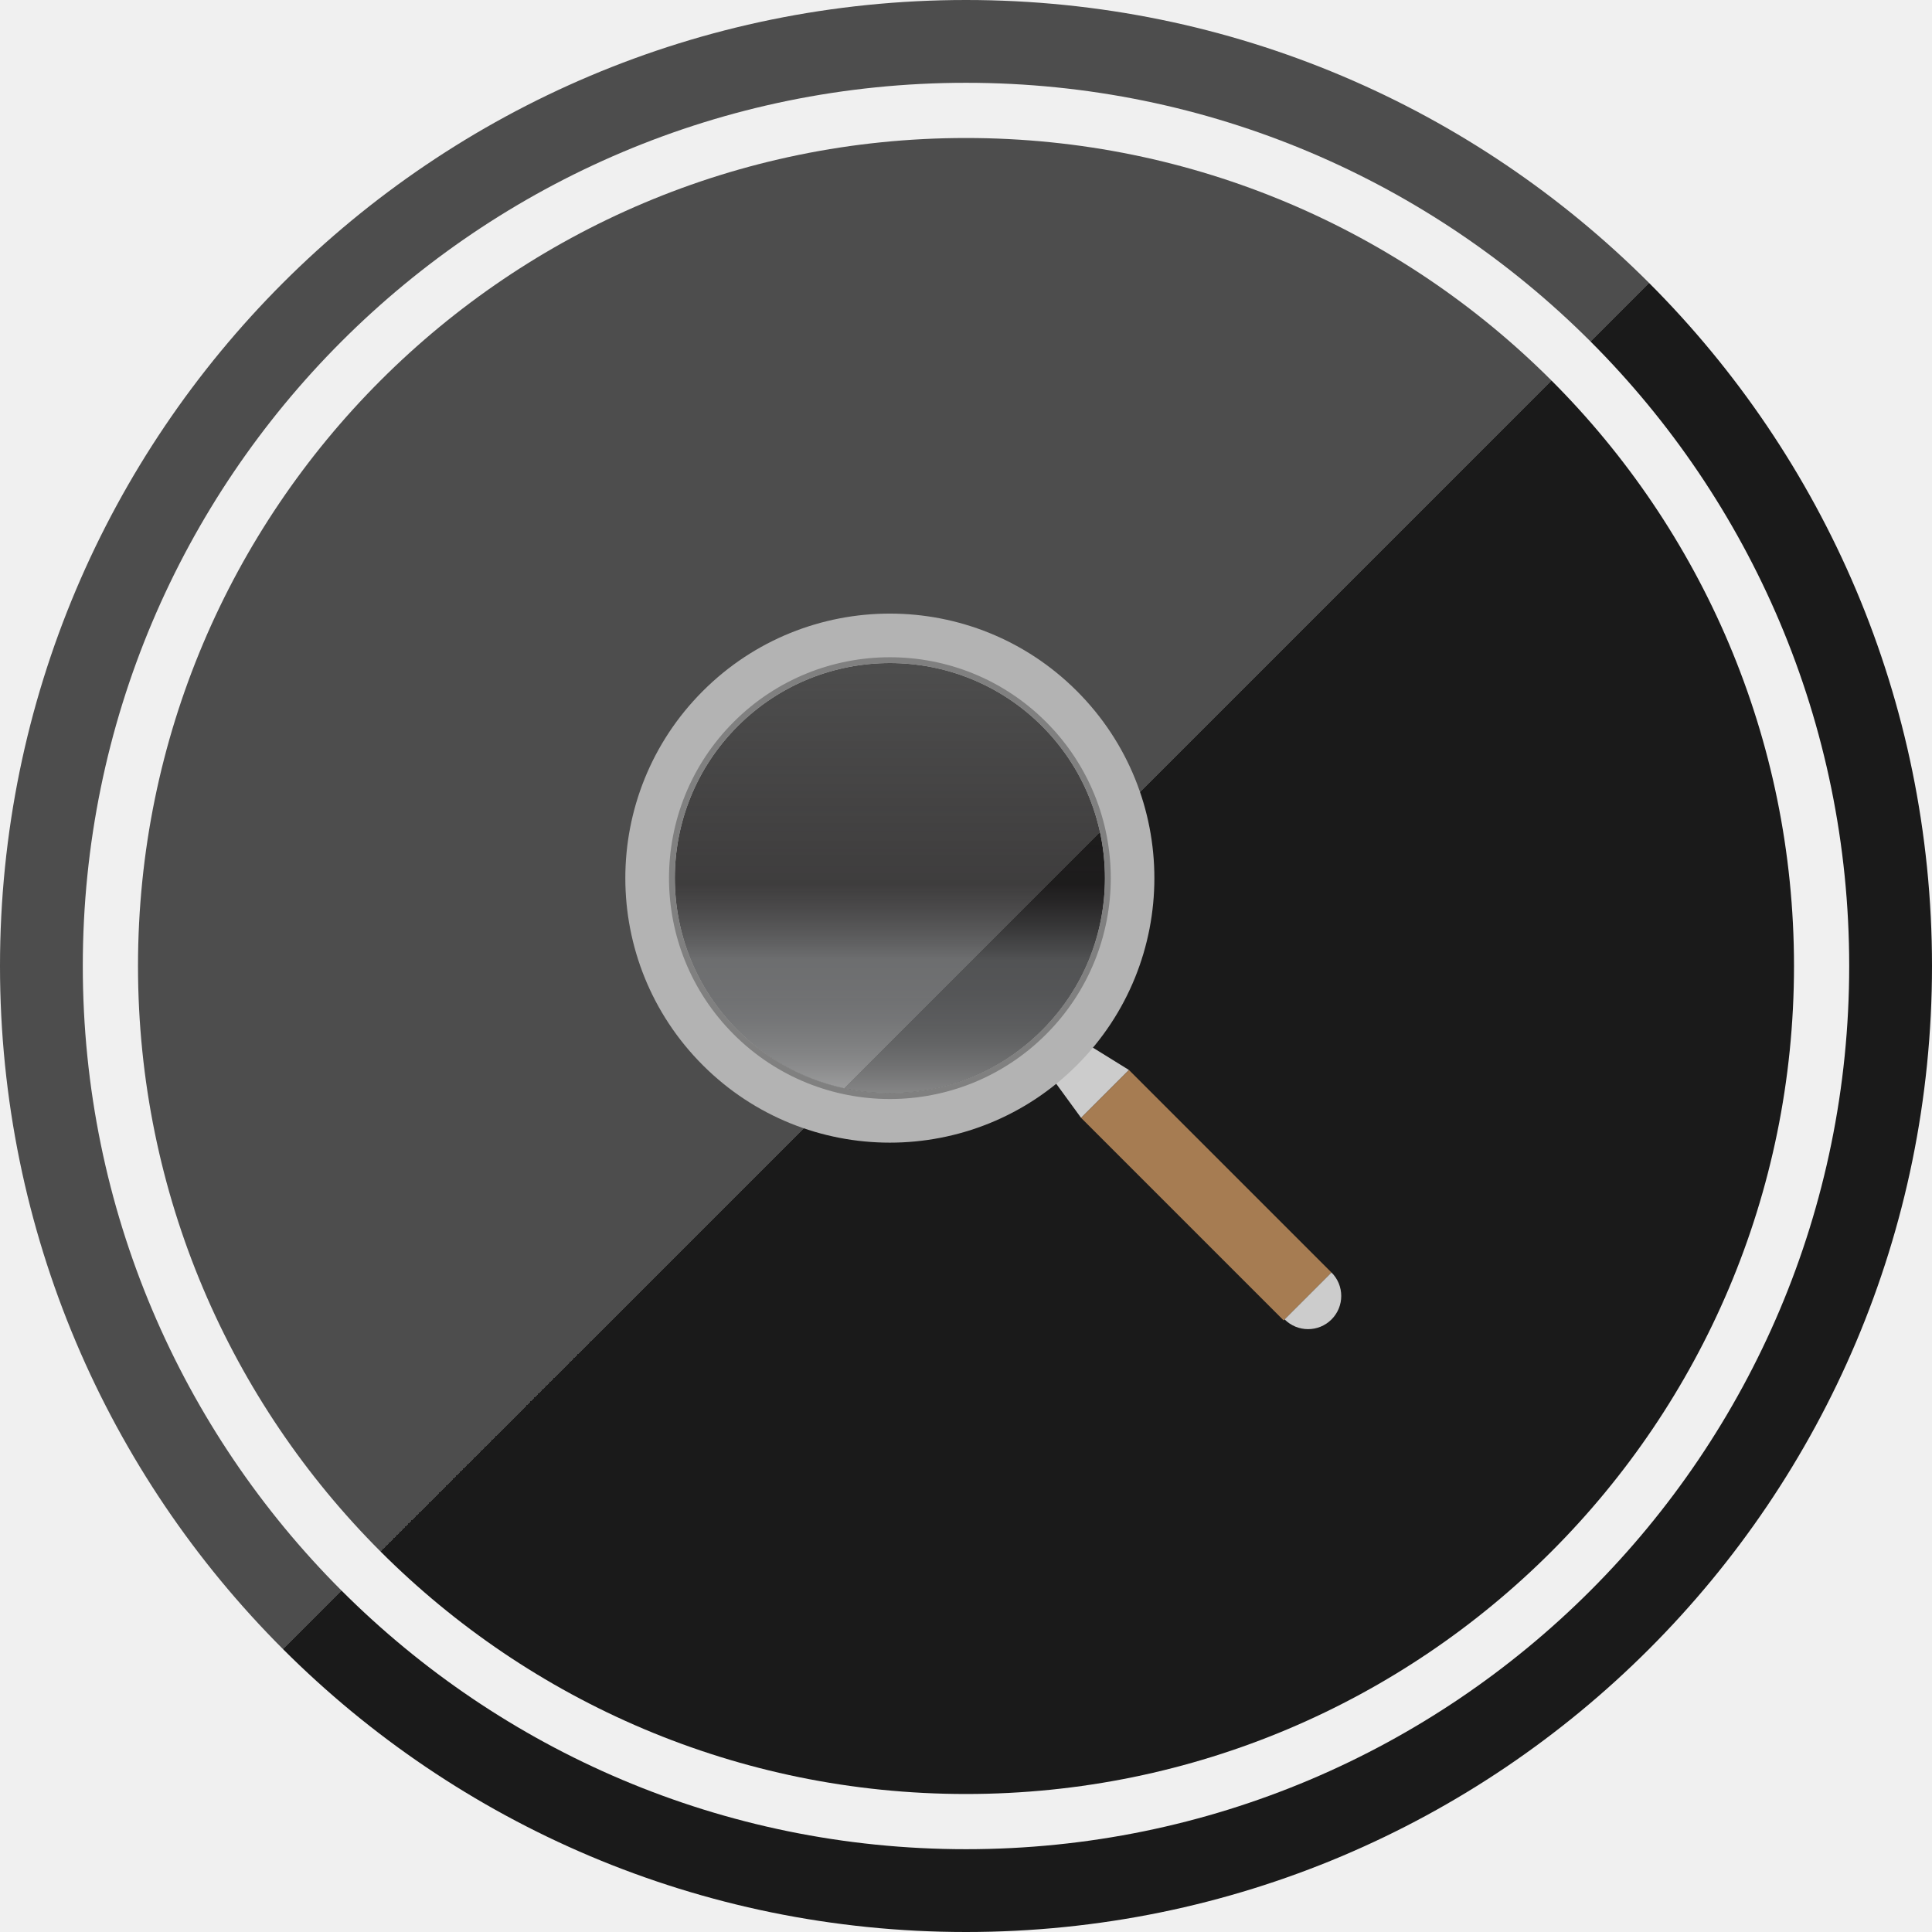
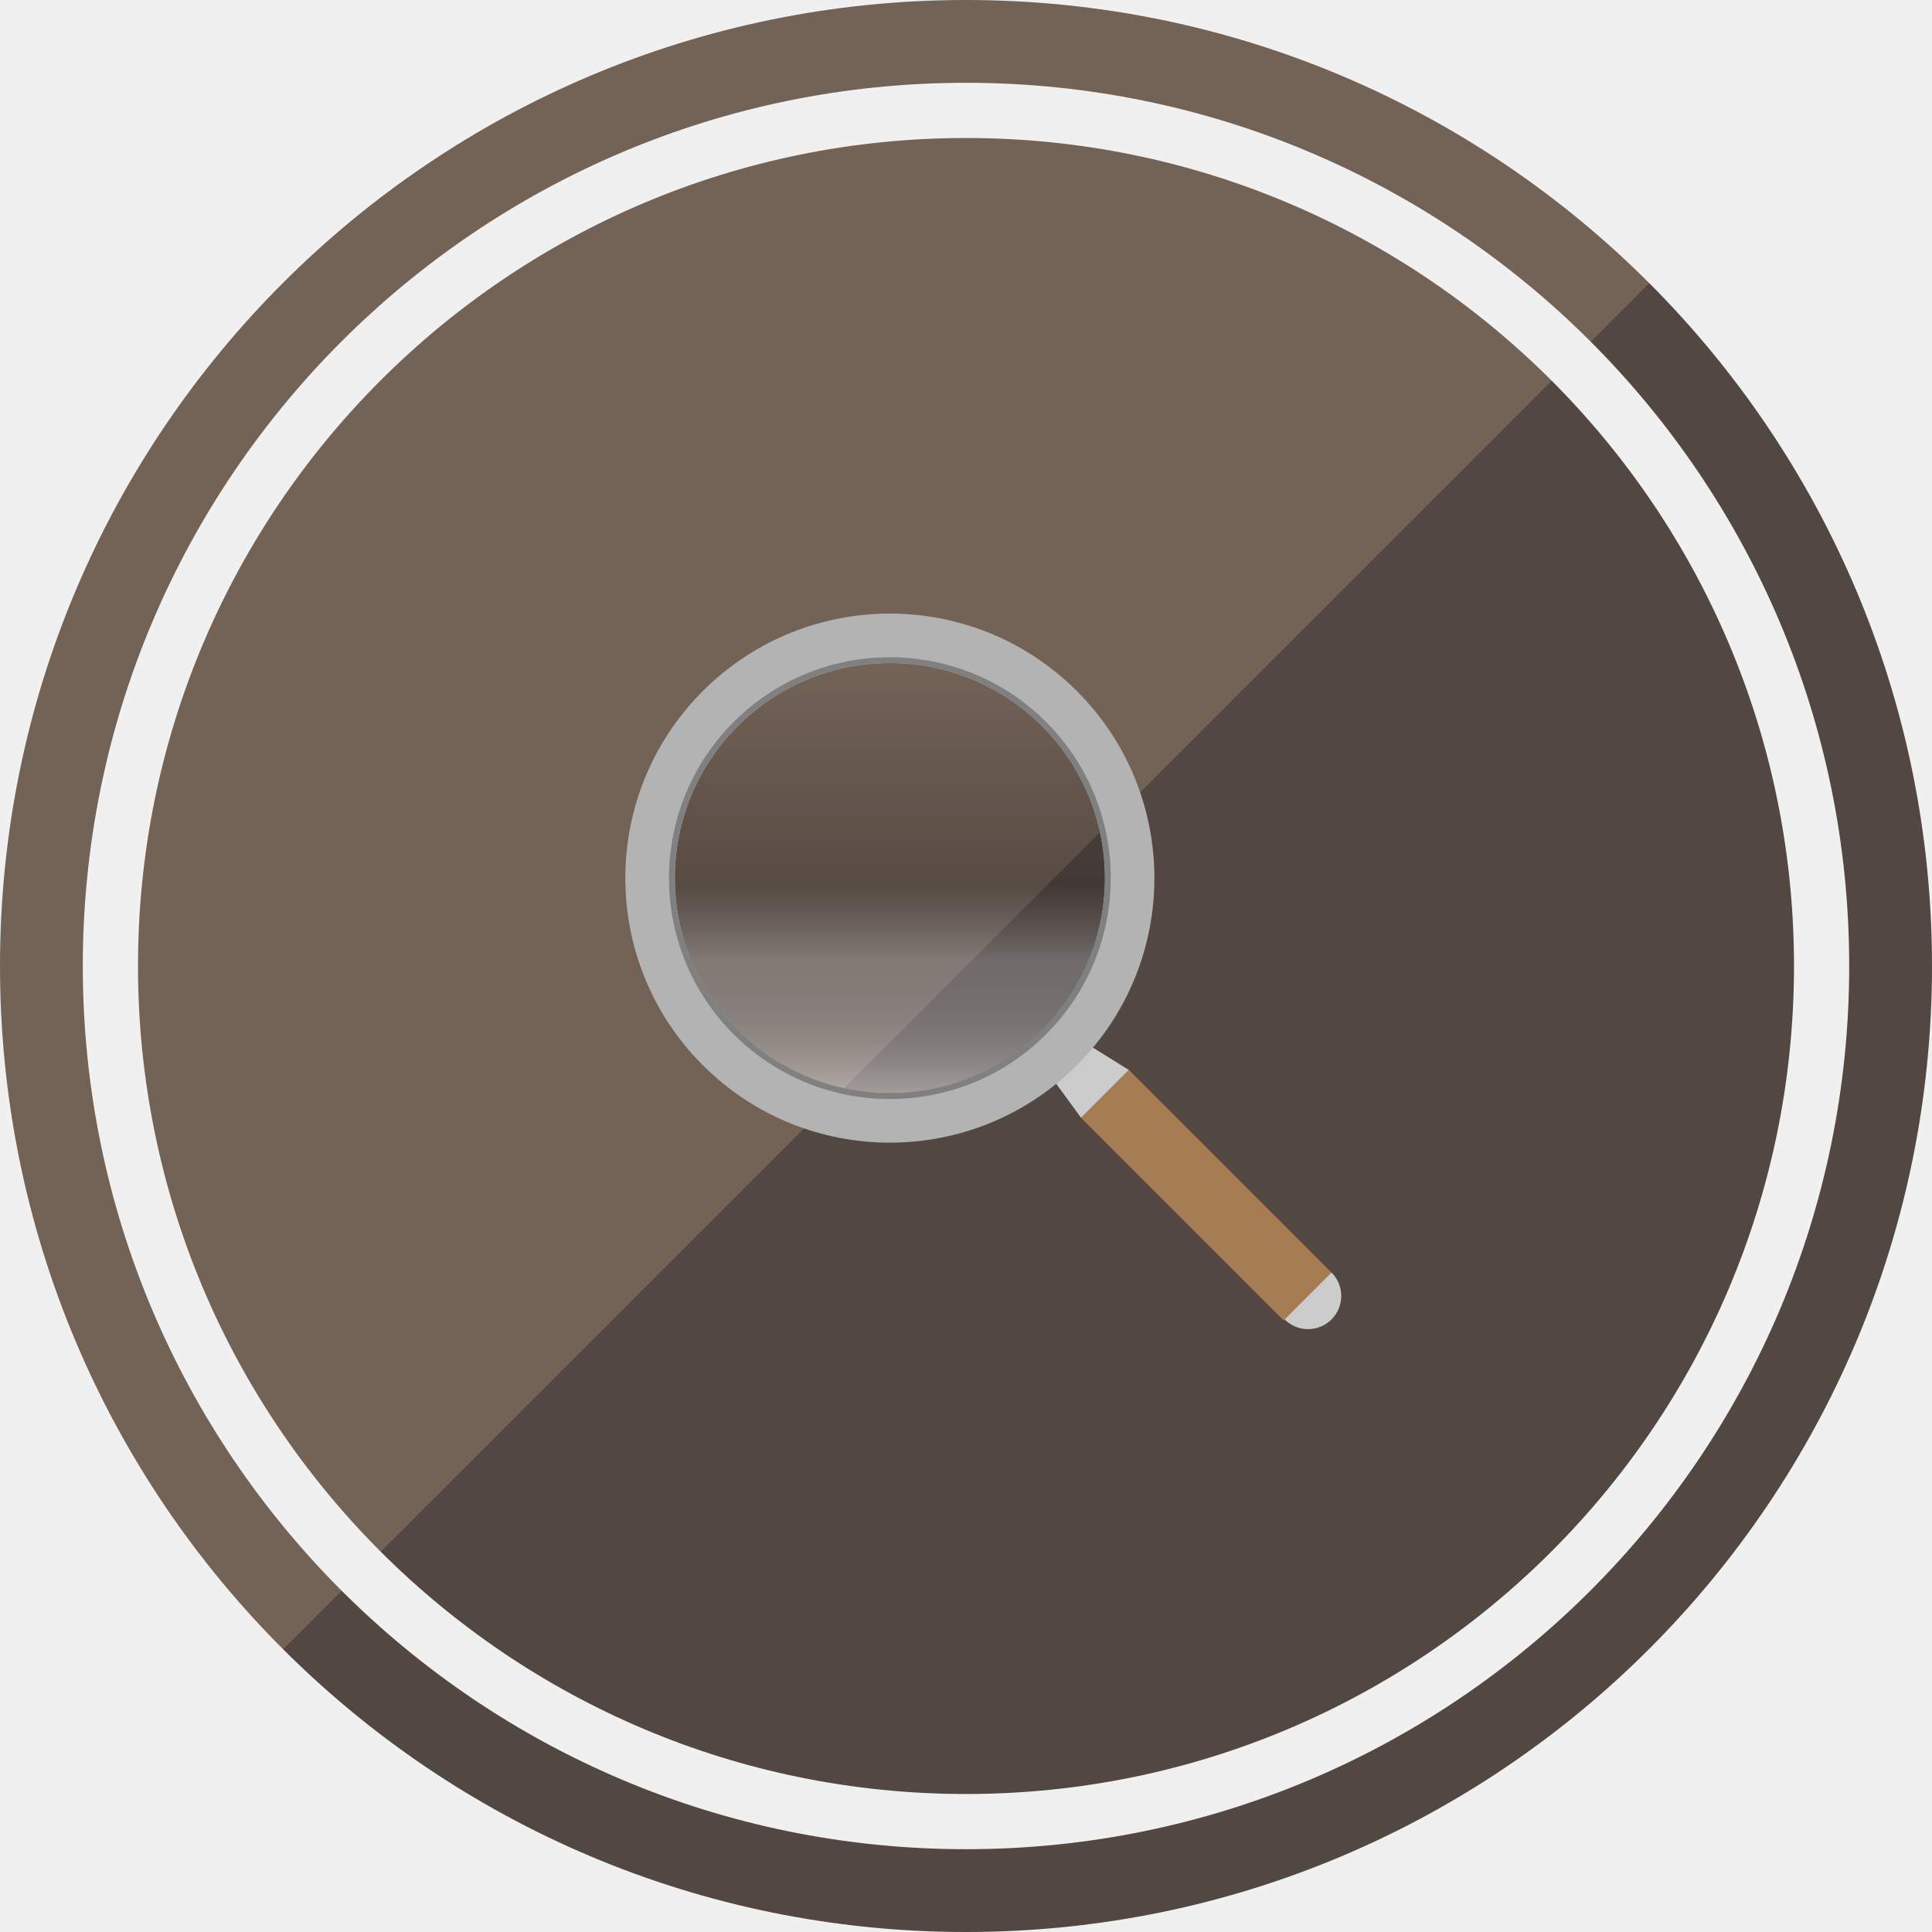
<svg xmlns="http://www.w3.org/2000/svg" version="1.1" id="Layer_1" x="0px" y="0px" width="70px" height="70px" viewBox="0 0 70 70" enable-background="new 0 0 70 70" xml:space="preserve">
  <linearGradient id="SVGID_1_" gradientUnits="userSpaceOnUse" x1="10.252" y1="10.252" x2="59.749" y2="59.749">
-     <stop offset="0.5" style="stop-color:#4D4D4D" />
-     <stop offset="0.5" style="stop-color:#1A1A1A" />
+     <stop offset="0.5" style="stop-color:#736357" />
+     <stop offset="0.5" style="stop-color:#534741" />
  </linearGradient>
  <path fill="url(#SVGID_1_)" d="M35,0C15.67,0,0,15.67,0,35s15.67,35,35,35s35-15.67,35-35S54.33,0,35,0z M35,67  C17.327,67,3,52.674,3,35C3,17.327,17.327,3,35,3c17.674,0,32,14.327,32,32C67,52.674,52.674,67,35,67z" />
-   <rect x="4186.821" y="1667.834" fill="#FFFFFF" stroke="#231F20" stroke-miterlimit="10" width="395.74" height="677.716" />
+   <rect x="4186.821" y="1667.834" fill="#FFFFFF" stroke="#231F20" stroke-miterlimit="10" width="395.739" height="677.716" />
  <g>
-     <linearGradient id="SVGID_2_" gradientUnits="userSpaceOnUse" x1="655.707" y1="538.107" x2="698.133" y2="580.534" gradientTransform="matrix(1 0 0 1 -641.9199 -524.3203)">
-       <stop offset="0.5" style="stop-color:#4D4D4D" />
-       <stop offset="0.5" style="stop-color:#1A1A1A" />
+     <linearGradient id="SVGID_2_" gradientUnits="userSpaceOnUse" x1="680.667" y1="-458.768" x2="723.093" y2="-501.194" gradientTransform="matrix(1 0 0 -1 -666.8799 -444.9805)">
+       <stop offset="0.5" style="stop-color:#736357" />
+       <stop offset="0.5" style="stop-color:#534741" />
    </linearGradient>
    <circle fill="url(#SVGID_2_)" cx="35" cy="35" r="30" />
  </g>
  <g>
-     <polygon fill="#CCCCCC" points="40.905,38.768 39.17,40.502 38.106,39.043 39.347,37.803  " />
-     <rect x="38.518" y="42.077" transform="matrix(-0.7071 -0.7071 0.7071 -0.7071 43.9914 104.8293)" fill="#A67C52" width="10.377" height="2.453" />
-     <path fill="#CCCCCC" d="M48.243,46.105c0.47,0.469,0.471,1.23,0,1.701c-0.469,0.469-1.23,0.469-1.7-0.002L48.243,46.105z" />
-     <linearGradient id="SVGID_3_" gradientUnits="userSpaceOnUse" x1="29.473" y1="36.769" x2="40.493" y2="25.749" gradientTransform="matrix(0.7071 -0.7071 0.7071 0.7071 -14.5972 34.4497)">
+     <polygon fill="#CCCCCC" points="40.904,38.768 39.17,40.502 38.105,39.043 39.348,37.803  " />
+     <rect x="38.517" y="42.078" transform="matrix(0.7071 0.7071 -0.7071 0.7071 43.4222 -18.2212)" fill="#A67C52" width="10.377" height="2.453" />
+     <path fill="#CCCCCC" d="M48.243,46.105c0.47,0.469,0.471,1.229,0,1.701c-0.47,0.469-1.229,0.469-1.7-0.002L48.243,46.105z" />
+     <linearGradient id="SVGID_3_" gradientUnits="userSpaceOnUse" x1="-243.839" y1="-153.208" x2="-232.82" y2="-142.189" gradientTransform="matrix(0.7071 -0.7071 -0.7071 -0.7071 96.3271 -241.1445)">
      <stop offset="0" style="stop-color:#F1F2F2" />
      <stop offset="0.014" style="stop-color:#E7E8E9;stop-opacity:0.997" />
      <stop offset="0.064" style="stop-color:#C9CACC;stop-opacity:0.984" />
      <stop offset="0.116" style="stop-color:#B1B3B5;stop-opacity:0.97" />
      <stop offset="0.172" style="stop-color:#A0A2A5;stop-opacity:0.956" />
      <stop offset="0.233" style="stop-color:#96989B;stop-opacity:0.94" />
      <stop offset="0.309" style="stop-color:#939598;stop-opacity:0.92" />
      <stop offset="0.485" style="stop-color:#231F20;stop-opacity:0.697" />
      <stop offset="1" style="stop-color:#231F20;stop-opacity:0" />
    </linearGradient>
-     <circle opacity="0.5" fill="url(#SVGID_3_)" cx="32.242" cy="31.816" r="7.792" />
-     <path fill="#B3B3B3" d="M25.464,25.039c-3.743,3.743-3.743,9.812,0,13.555c3.743,3.742,9.812,3.742,13.554,0   c3.743-3.743,3.743-9.812,0-13.555C35.276,21.296,29.208,21.296,25.464,25.039z M37.752,37.326c-3.043,3.043-7.977,3.043-11.02,0   s-3.043-7.977,0-11.02c3.043-3.042,7.977-3.043,11.021,0C40.795,29.349,40.795,34.284,37.752,37.326z" />
-     <path fill="#808080" d="M26.583,26.157c-3.125,3.125-3.125,8.193,0,11.319c3.125,3.125,8.193,3.125,11.318,0   c3.126-3.126,3.126-8.194,0-11.319C34.776,23.032,29.708,23.032,26.583,26.157z M37.752,37.326c-3.043,3.043-7.977,3.043-11.02,0   s-3.043-7.977,0-11.02c3.043-3.042,7.977-3.043,11.021,0C40.795,29.349,40.795,34.284,37.752,37.326z" />
+     <circle opacity="0.5" fill="url(#SVGID_3_)" enable-background="new    " cx="32.242" cy="31.816" r="7.792" />
+     <path fill="#B3B3B3" d="M25.464,25.039c-3.743,3.743-3.743,9.812,0,13.555c3.743,3.742,9.812,3.742,13.554,0   c3.744-3.743,3.744-9.812,0-13.555C35.276,21.296,29.208,21.296,25.464,25.039z M37.752,37.326c-3.043,3.043-7.977,3.043-11.02,0   s-3.043-7.977,0-11.02c3.043-3.042,7.977-3.043,11.021,0C40.795,29.349,40.795,34.284,37.752,37.326z" />
+     <path fill="#808080" d="M26.583,26.157c-3.125,3.125-3.125,8.193,0,11.319c3.125,3.125,8.193,3.125,11.317,0   c3.127-3.126,3.127-8.194,0-11.319C34.776,23.032,29.708,23.032,26.583,26.157z M37.752,37.326c-3.043,3.043-7.977,3.043-11.02,0   s-3.043-7.977,0-11.02c3.043-3.042,7.977-3.043,11.021,0C40.795,29.349,40.795,34.284,37.752,37.326z" />
  </g>
</svg>
